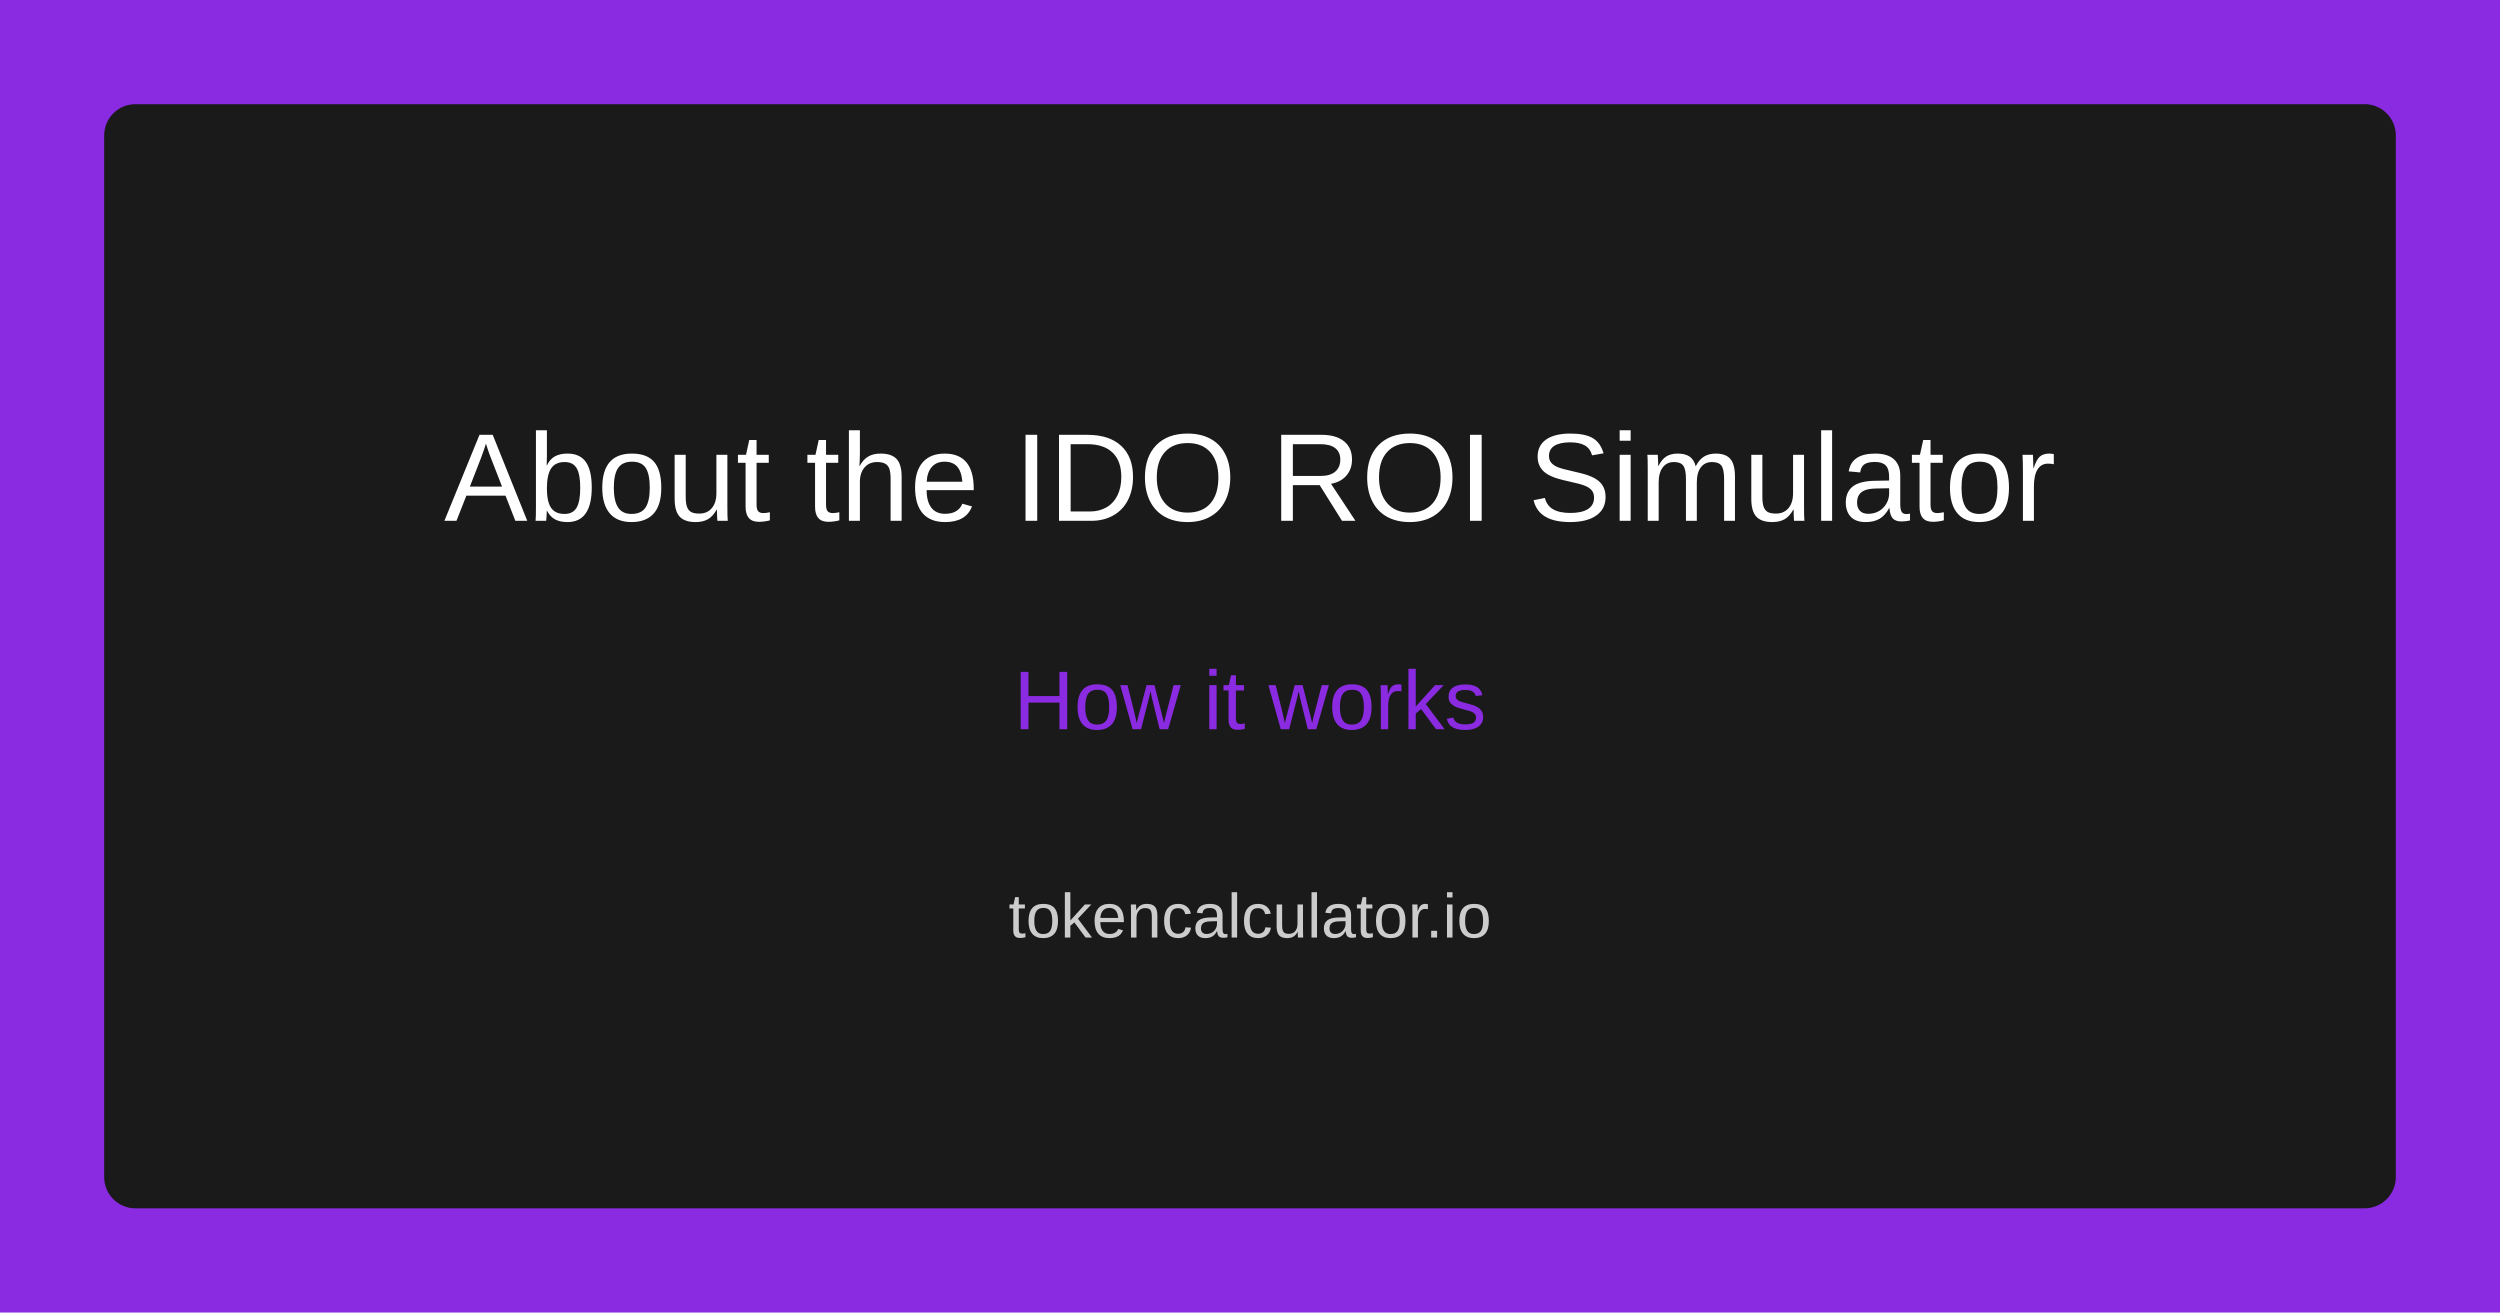
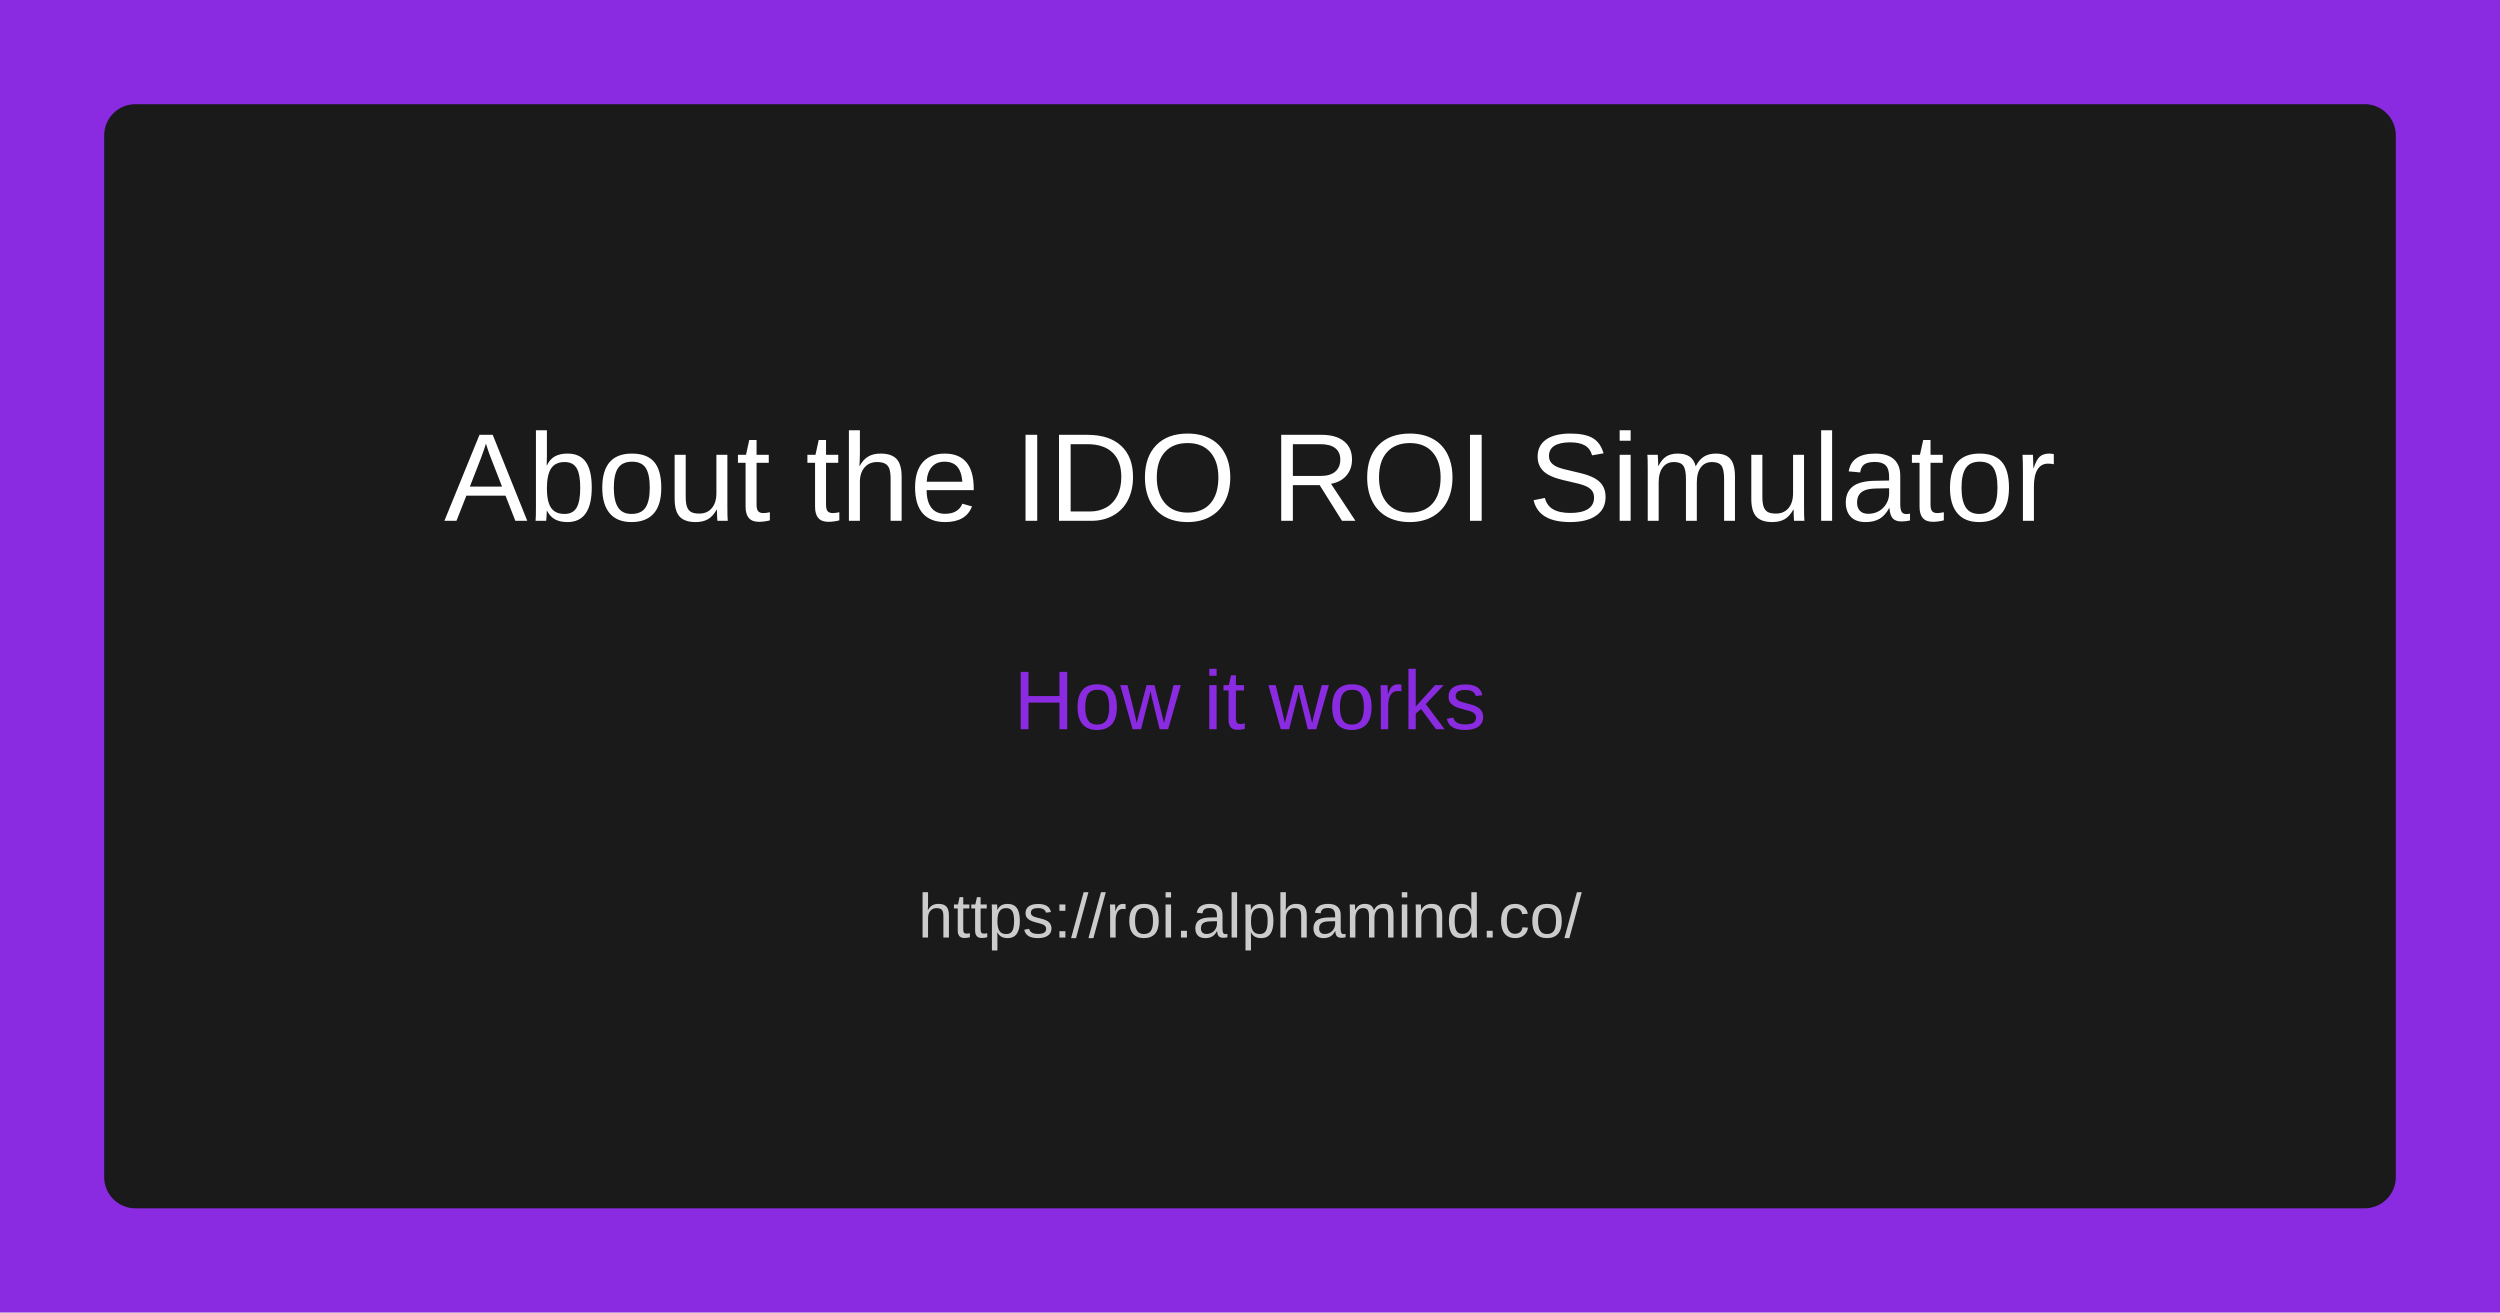
<svg xmlns="http://www.w3.org/2000/svg" width="1200" height="630">
  <rect width="1200" height="630" fill="#8A2BE2" />
  <rect x="50" y="50" width="1100" height="530" fill="#1A1A1A" rx="15" ry="15" />
  <text x="600" y="250" font-family="Arial" font-size="60" fill="#FFFFFF" text-anchor="middle">About the IDO ROI Simulator</text>
  <text x="600" y="350" font-family="Arial" font-size="40" fill="#8A2BE2" text-anchor="middle">How it works</text>
-   <text x="600" y="450" font-family="Arial" font-size="30" fill="#CCCCCC" text-anchor="middle">tokencalculator.io</text>
+   <text x="600" y="450" font-family="Arial" font-size="30" fill="#CCCCCC" text-anchor="middle">https://roi.alphamind.co/</text>
</svg>
